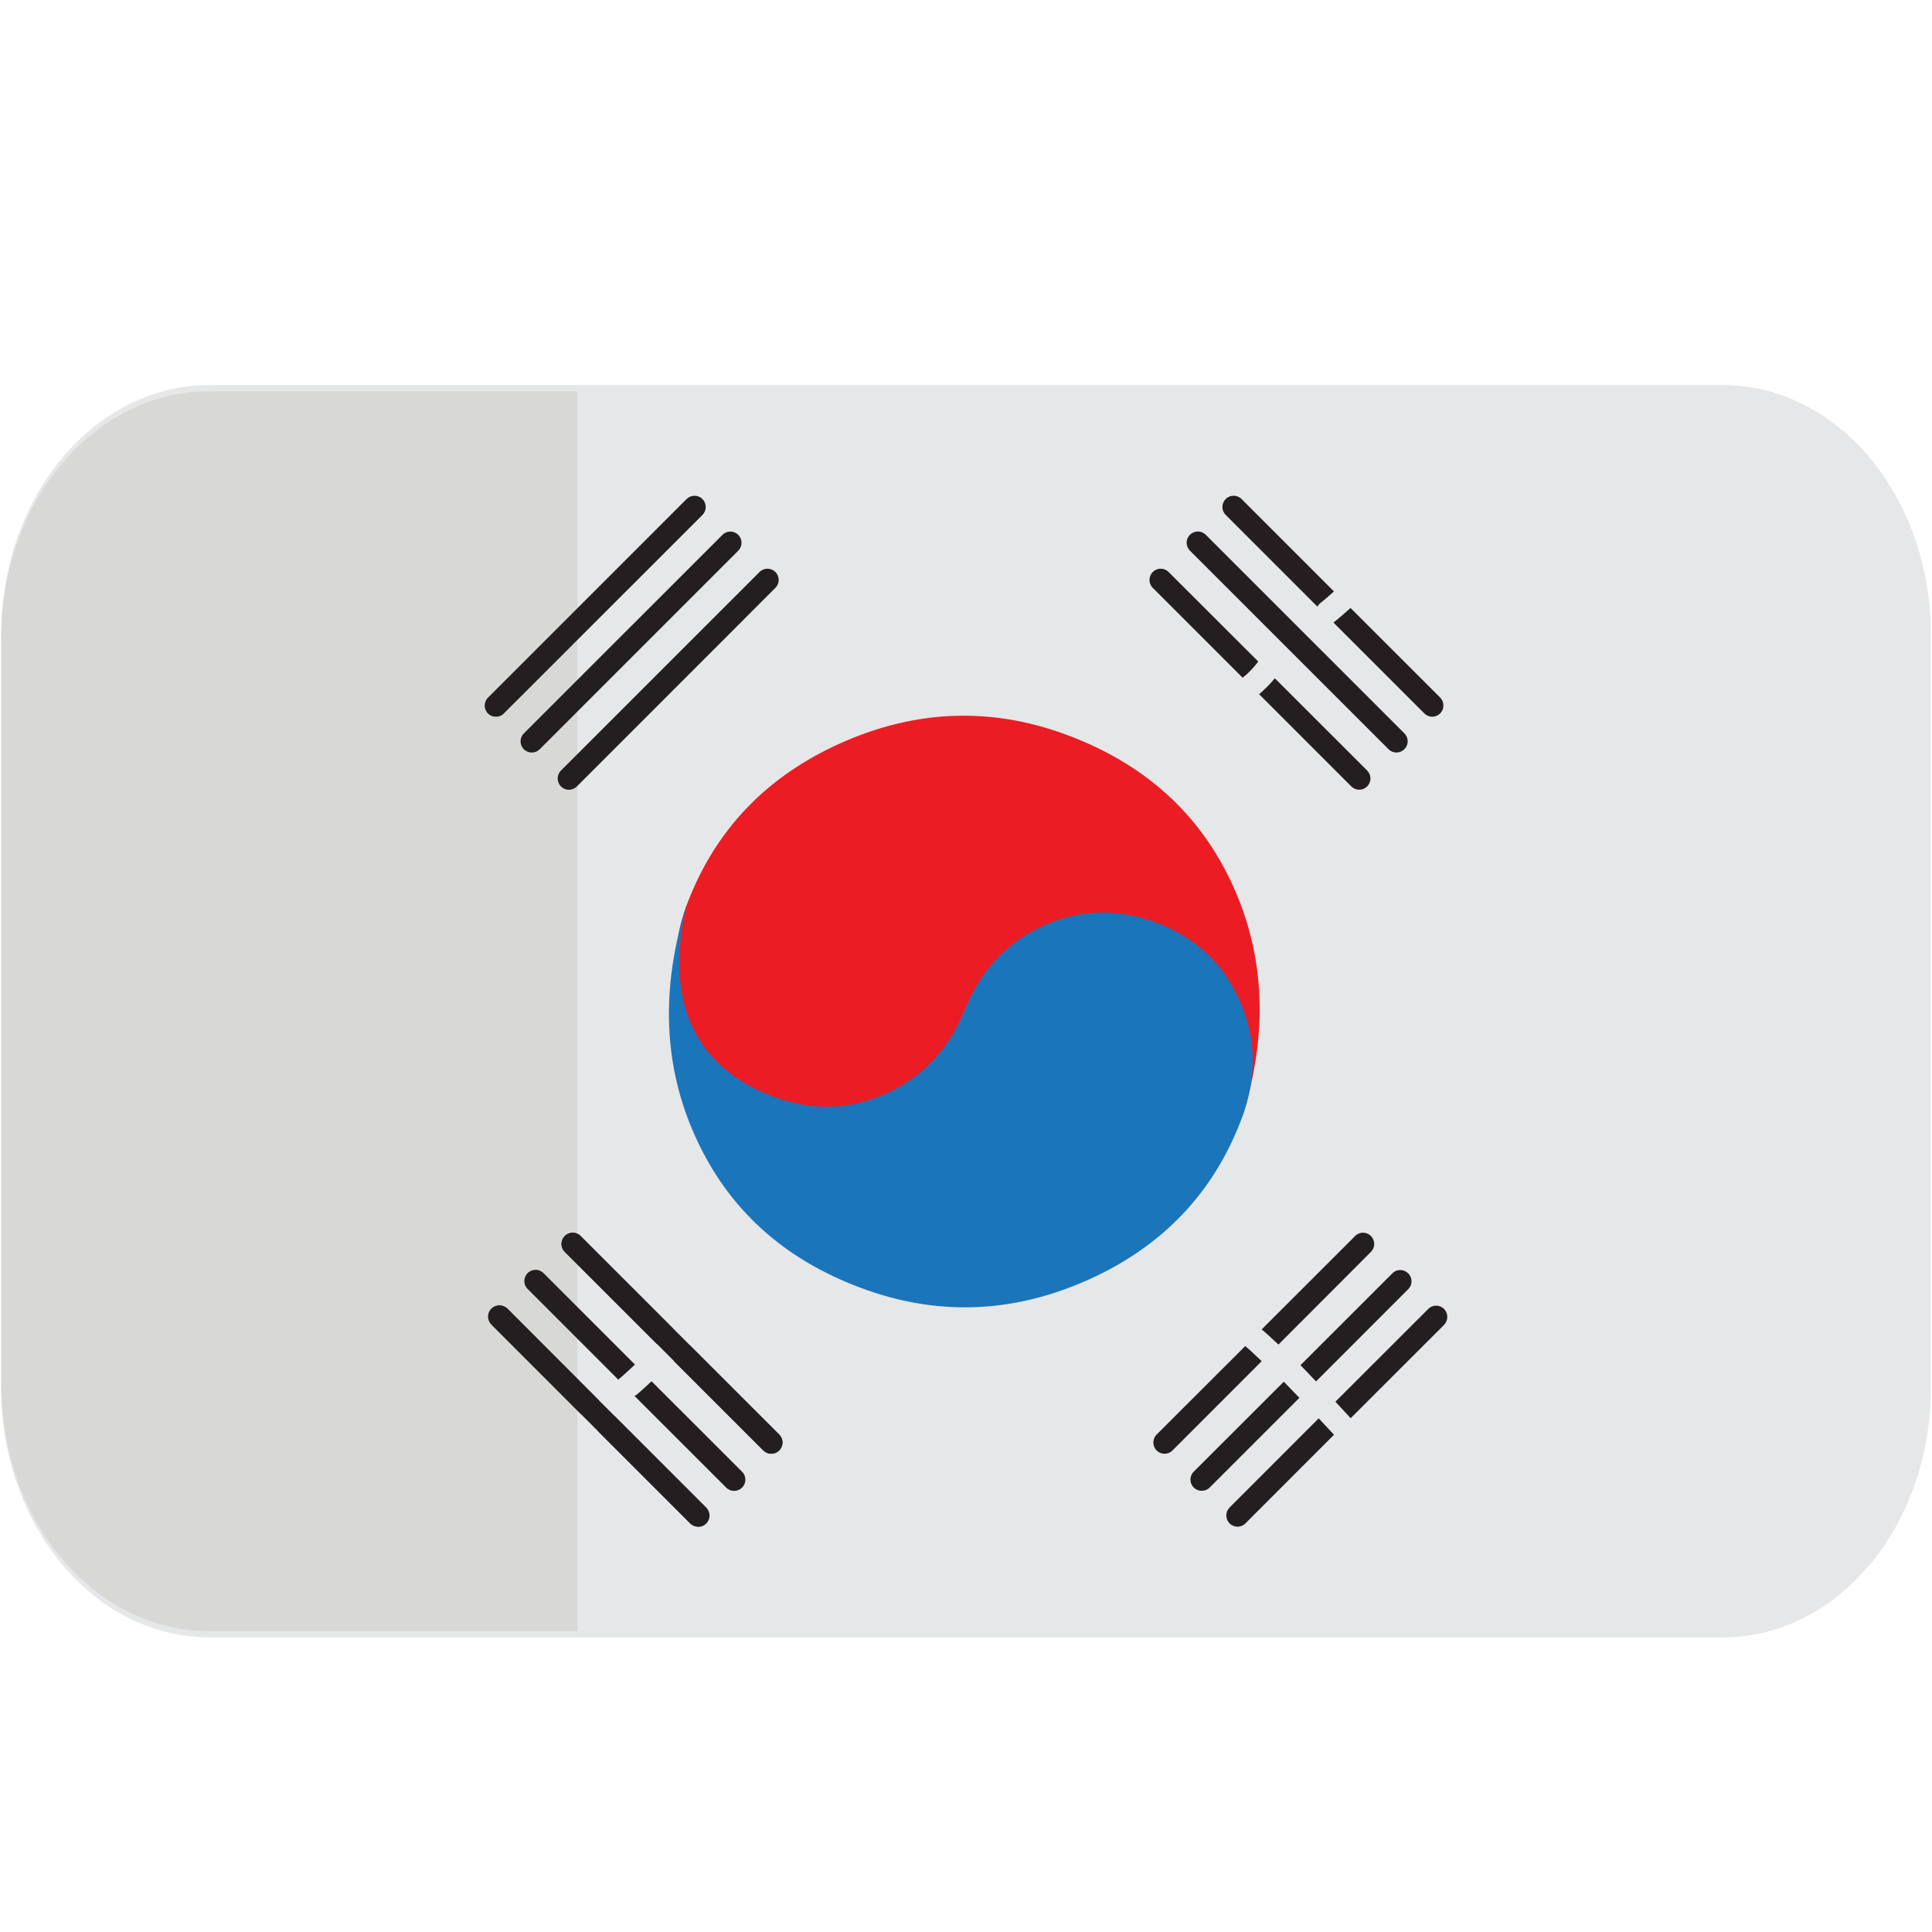
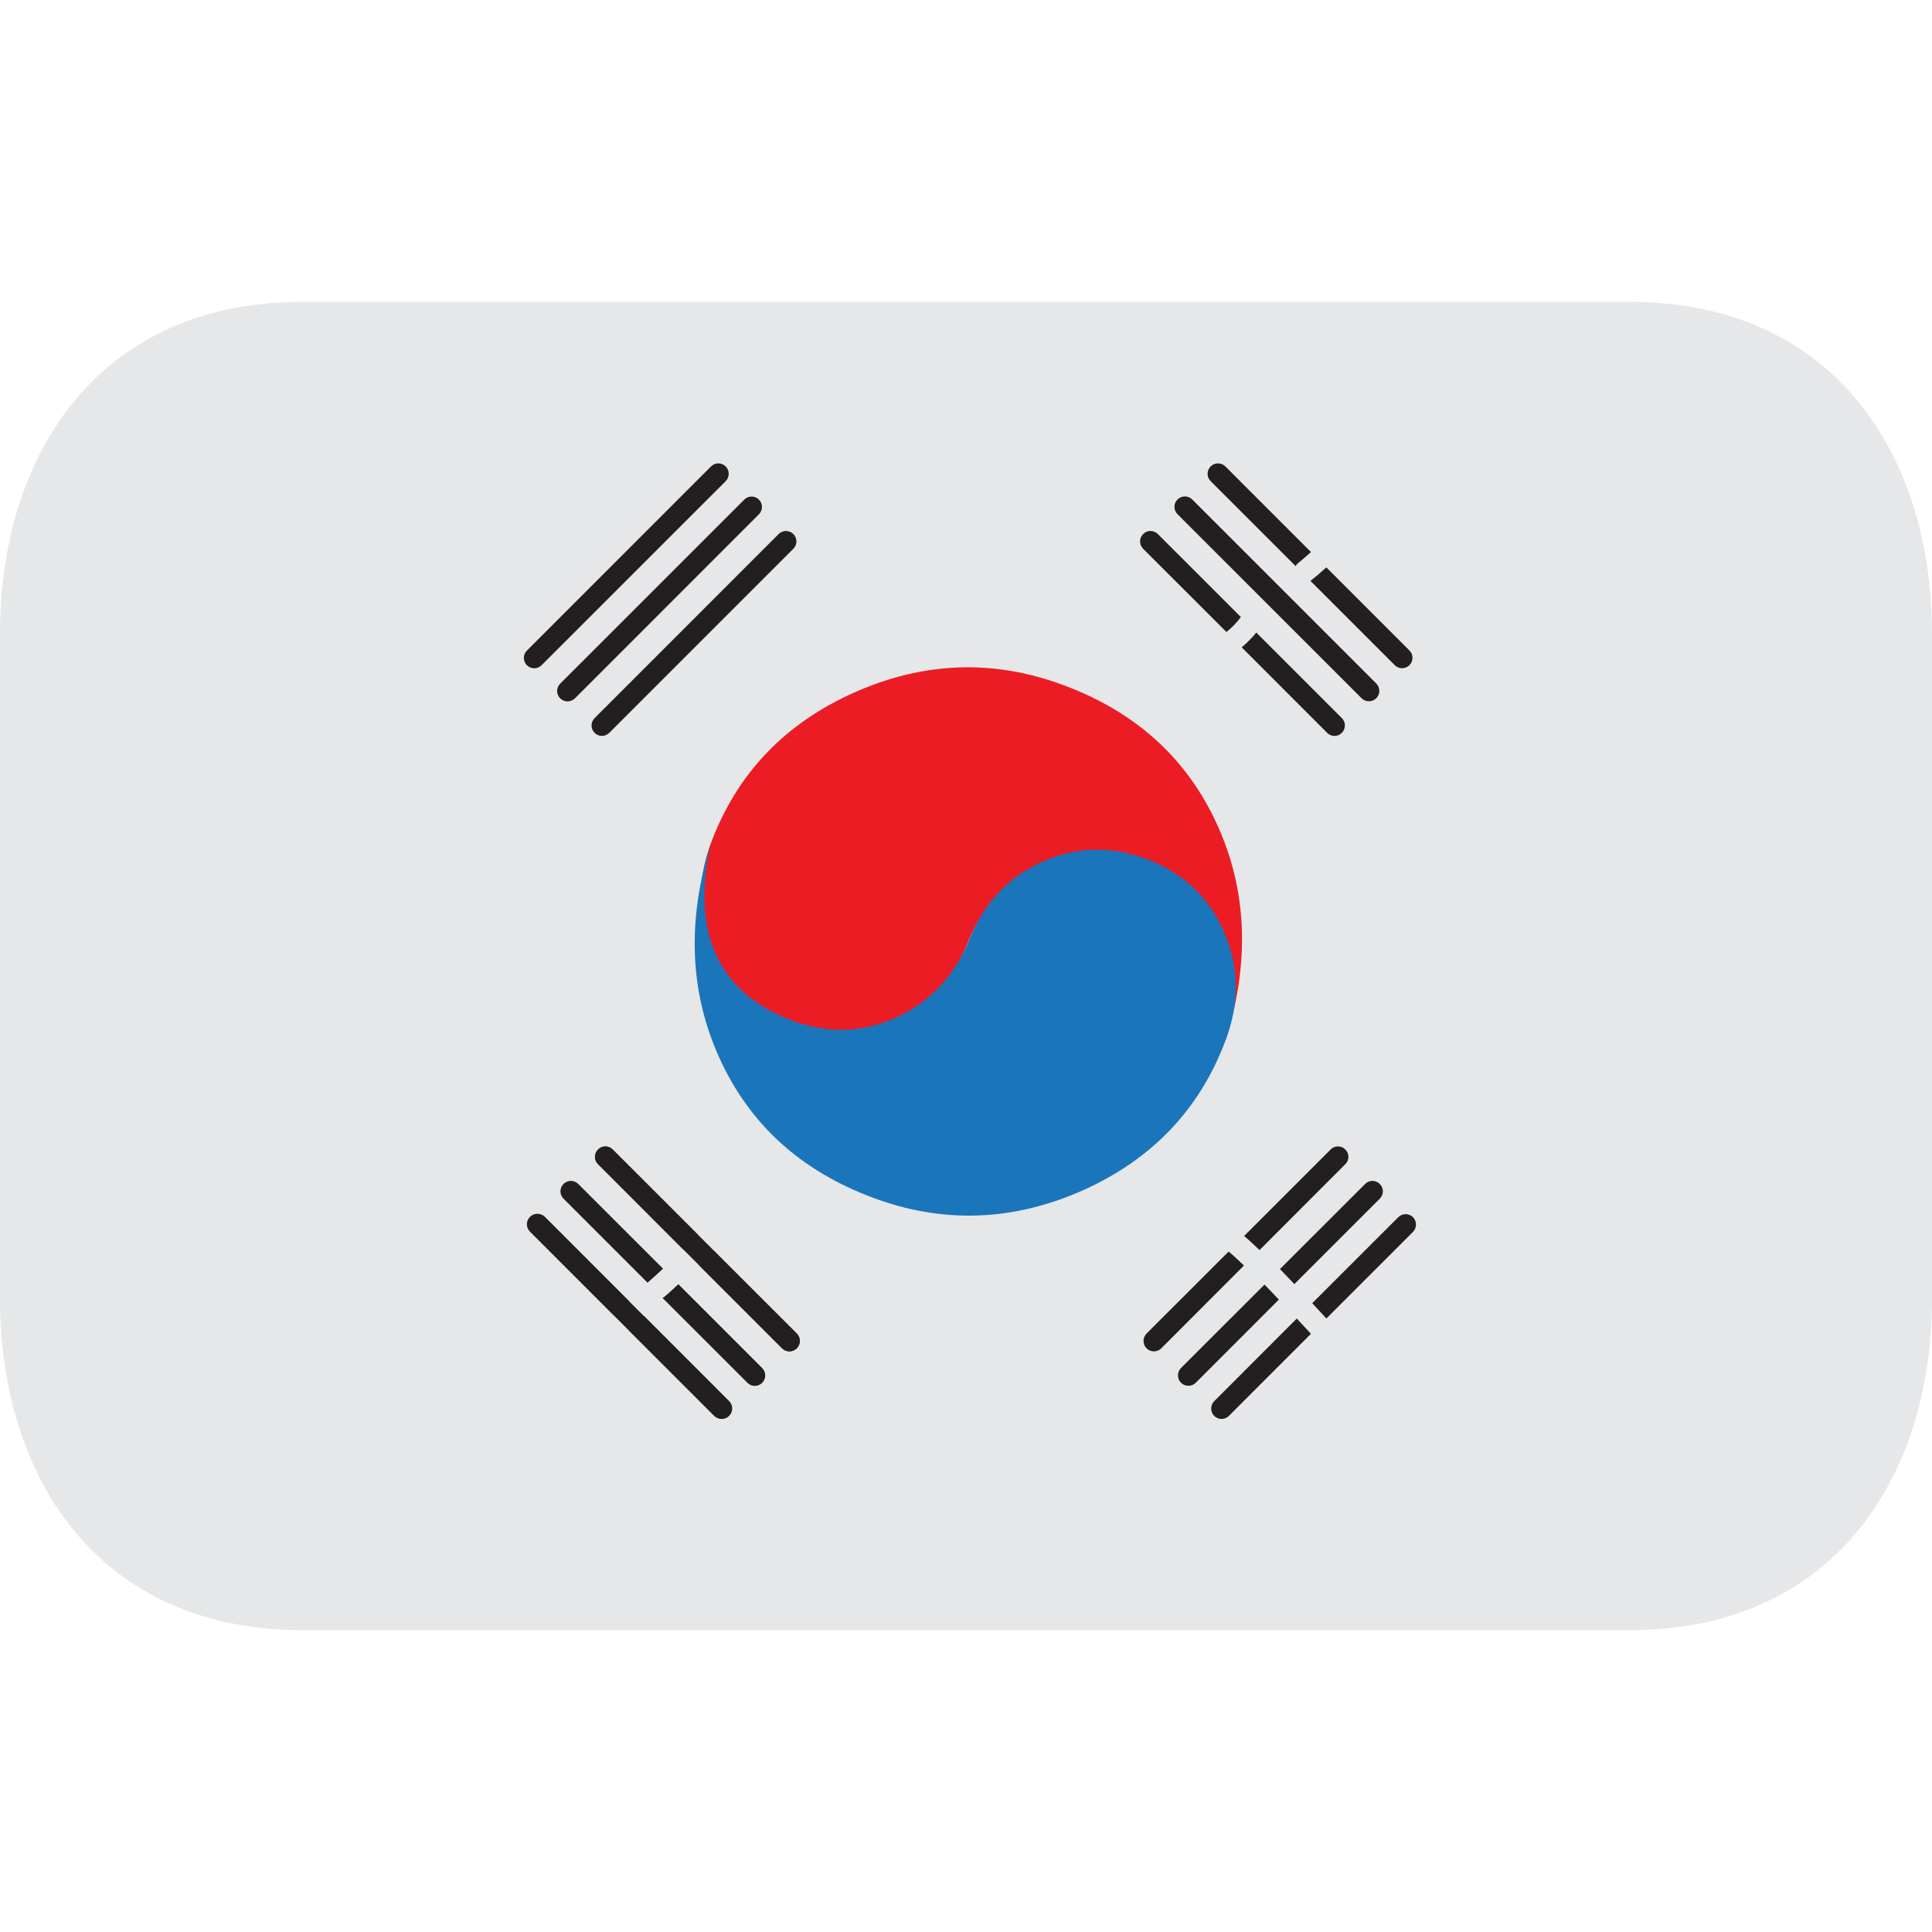
<svg xmlns="http://www.w3.org/2000/svg" viewBox="0 0 64 64" enable-background="new 0 0 64 64">
-   <path fill="#e6e7e8" d="m57.07 12.756h-50.14c-3.803 0-6.887 3.689-6.887 8.238v5.589 13.829 5.591c0 4.549 3.082 8.237 6.889 8.237h50.14c3.803 0 6.887-3.688 6.887-8.237v-5.591-13.829-5.589c0-4.549-3.083-8.238-6.893-8.238" />
-   <path fill="#d8d8d7" d="m6.93 12.962c-3.807 0-6.889 3.652-6.889 8.156v5.536.002 13.689.002 5.531c0 4.504 3.082 8.156 6.889 8.156h12.199v-13.686-.002-13.691-.002-13.691h-12.199" />
-   <path fill="#ec1c24" d="m34.585 30.769c1.188-.525 2.412-.551 3.668-.082 1.315.496 2.222 1.278 2.709 2.354.49 1.077.552 2.408.181 3.994.869-2.779.771-5.347-.306-7.703-1.069-2.353-2.892-4.01-5.465-4.976-2.509-.941-5.01-.855-7.497.25-2.49 1.107-4.199 2.9-5.127 5.373-.5 1.342-.482 2.637.063 3.88.545 1.246 1.465 2.108 2.764 2.597 1.256.469 2.479.446 3.672-.071 1.193-.517 2.061-1.396 2.6-2.648l.133-.314c.545-1.248 1.415-2.133 2.605-2.654" />
-   <path fill="#1b75bb" d="m29.3 36.25c-1.189.524-2.414.55-3.666.083-1.318-.495-2.223-1.279-2.713-2.355-.488-1.076-.547-2.407-.18-3.995-.867 2.778-.766 5.347.307 7.7 1.072 2.356 2.893 4.02 5.465 4.978 2.508.94 5.01.854 7.5-.25 2.485-1.104 4.196-2.896 5.123-5.37.504-1.346.483-2.641-.062-3.879-.547-1.245-1.47-2.11-2.769-2.598-1.254-.47-2.477-.445-3.67.07-1.19.518-2.06 1.4-2.601 2.648l-.133.313c-.541 1.245-1.412 2.133-2.601 2.655" />
-   <g fill="#231f20">
-     <path d="m23.271 16.531c.143.147.143.381 0 .526l-6.58 6.577c-.143.146-.379.146-.525.004l0 0c-.146-.147-.146-.383 0-.528l6.578-6.579c.149-.145.379-.145.527 0l0 0" />
-     <path d="m24.455 17.717c.145.145.145.381 0 .526l-6.576 6.577c-.146.146-.383.146-.525 0l0 0c-.146-.145-.146-.381 0-.525l6.578-6.577c.142-.146.381-.146.523 0l0 0" />
-     <path d="m25.686 18.948c.146.145.146.381 0 .526l-6.578 6.579c-.145.146-.379.146-.525 0l0 0c-.145-.147-.145-.381 0-.528l6.578-6.577c.146-.145.378-.145.525 0l0 0" />
-     <path d="m43.738 19.979c.154-.122.304-.255.451-.387l-3.061-3.061c-.146-.146-.381-.146-.525 0-.146.146-.146.381 0 .526l3.037 3.037c.025-.04.053-.08.098-.115" />
-     <path d="m47.71 23.11l-2.972-2.97c-.186.165-.37.33-.565.483l3.01 3.01c.145.146.379.146.524 0 .144-.146.144-.381 0-.525" />
-     <path d="m46.521 24.819c-.146.146-.381.146-.524 0l-6.578-6.577c-.146-.145-.146-.381 0-.526l0 0c.146-.146.381-.146.524 0l6.578 6.577c.148.147.148.382 0 .526l0 0" />
-     <path d="m41.18 22.437c.19-.149.354-.328.502-.522l-2.97-2.966c-.146-.147-.381-.147-.524 0-.146.145-.146.379 0 .526l2.979 2.979c0 0 .007-.009.013-.017" />
-     <path d="m45.29 25.526l-3.06-3.058c-.155.194-.334.369-.521.528l3.054 3.055c.146.146.379.146.526 0 .145-.148.145-.38 0-.525" />
-     <path d="m43.684 46.984l-2.953 2.955c-.144.146-.144.379 0 .525.147.146.385.146.526 0l2.933-2.936c-.169-.18-.336-.361-.506-.544" />
-     <path d="m47.835 43.36c-.146-.146-.381-.146-.526.004l-3.072 3.07c.17.184.34.363.506.545l3.096-3.093c.14-.147.14-.379-.004-.526" />
-     <path d="m42.527 45.771l-2.983 2.98c-.146.146-.146.382 0 .525.146.146.384.146.528 0l2.972-2.971c-.174-.176-.342-.36-.517-.534" />
-     <path d="m46.646 42.18c-.145-.146-.379-.146-.521 0l-3.045 3.043c.174.178.342.357.515.539l3.053-3.055c.148-.146.148-.381-.002-.527" />
-     <path d="m41.25 44.591l-2.935 2.931c-.145.146-.145.381 0 .526.146.146.383.146.525 0l2.955-2.957c-.179-.166-.354-.343-.545-.5" />
-     <path d="m42.35 44.54l3.063-3.069c.146-.146.146-.381 0-.527-.146-.146-.379-.146-.522 0l-3.097 3.095c.195.156.369.332.556.501" />
-     <path d="m20.26 47.02c-.154.123-.301.256-.453.387l3.063 3.063c.146.146.381.146.525 0 .146-.146.146-.381 0-.524l-3.035-3.036c-.026.035-.055.074-.1.11" />
-     <path d="m16.293 43.886l2.967 2.97c.189-.164.371-.328.568-.479l-3.01-3.02c-.145-.146-.377-.146-.523 0-.145.145-.145.38 0 .524" />
-     <path d="m24.582 48.753l-2.998-2.997c-.166.15-.328.309-.5.45-.021.021-.045.026-.064.038l3.037 3.035c.143.146.379.146.525 0 .147-.144.147-.381 0-.526" />
-     <path d="m20.514 45.675c.178-.151.346-.312.52-.472l-3.03-3.03c-.145-.146-.379-.146-.525 0-.146.146-.146.382 0 .526l3.01 3.01c.008-.014.001-.023.026-.036" />
-     <path d="m18.709 40.945c.146-.147.381-.147.525 0l6.578 6.576c.146.146.146.381 0 .524l0 0c-.146.146-.381.146-.525 0l-6.578-6.578c-.146-.141-.146-.377 0-.522l0 0" />
-     <path d="m16.277 43.35c.143-.145.379-.145.527 0l6.574 6.578c.146.146.146.381 0 .525l0 0c-.143.146-.379.146-.525 0l-6.576-6.577c-.148-.144-.148-.38 0-.526l0 0" />
-     <path d="m22.818 44.561c-.191.148-.354.325-.5.521l2.967 2.967c.146.146.381.146.527 0 .145-.146.145-.379 0-.525l-2.98-2.979c-.006.003-.008.007-.014.016" />
-     <path d="m18.709 41.471l3.057 3.057c.158-.191.332-.368.523-.525l-3.055-3.057c-.146-.146-.381-.146-.525 0-.146.146-.146.38 0 .525" />
-   </g>
+   <switch>
+     <g>
+       <path fill="#e6e7e8" d="m64 43c0 6.075-3.373 11-10 11h-44c-6.627 0-10-4.925-10-11v-22c0-6.075 3.373-11 10-11h44c6.627 0 10 4.925 10 11v22" />
+       <g>
+         <path fill="#ec1c24" d="m34.525 28.646c1.103-.485 2.235-.509 3.399-.074 1.221.459 2.059 1.185 2.512 2.182.455.999.509 2.233.165 3.704.807-2.577.714-4.958-.281-7.141-.992-2.18-2.68-3.72-5.065-4.611-2.325-.874-4.642-.793-6.949.231-2.308 1.026-3.891 2.688-4.751 4.979-.464 1.245-.448 2.444.058 3.597.504 1.154 1.358 1.955 2.561 2.406 1.165.435 2.298.412 3.404-.065 1.107-.48 1.909-1.296 2.409-2.457l.123-.291c.507-1.155 1.313-1.976 2.415-2.46" />
+         <path fill="#1b75bb" d="m29.631 33.729c-1.104.486-2.237.51-3.397.076-1.222-.458-2.061-1.186-2.514-2.184-.453-.997-.508-2.231-.167-3.701-.805 2.575-.71 4.955.283 7.137.994 2.184 2.681 3.72 5.064 4.613 2.326.871 4.643.791 6.952-.23 2.305-1.027 3.89-2.687 4.747-4.979.468-1.245.452-2.445-.054-3.596-.506-1.154-1.36-1.956-2.565-2.407-1.161-.436-2.294-.413-3.4.065-1.106.479-1.909 1.298-2.409 2.455l-.124.292c-.506 1.152-1.314 1.974-2.416 2.459" />
+         <path fill="#231f20" d="m24.04 15.451c.133.136.133.353 0 .488l-6.098 6.096c-.133.137-.352.137-.487.004-.135-.137-.135-.355 0-.489l6.097-6.098c.137-.136.351-.136.488-.001" />
+         <path fill="#231f20" d="m25.14 16.55c.135.135.135.353 0 .487l-6.094 6.097c-.138.134-.355.134-.488 0-.137-.135-.137-.354 0-.488l6.097-6.096c.131-.134.352-.134.485 0" />
+         <path fill="#231f20" d="m26.28 17.691c.137.135.137.353 0 .488l-6.098 6.098c-.133.135-.351.135-.485 0-.135-.137-.135-.353 0-.489l6.096-6.097c.136-.135.352-.135.487 0" />
+         <path fill="#231f20" d="m43.01 18.646c.144-.113.28-.236.418-.358l-2.836-2.837c-.135-.135-.354-.135-.488 0s-.135.353 0 .488l2.815 2.814c.022-.038.049-.074.091-.107" />
+         <path fill="#231f20" d="m46.69 21.549l-2.753-2.754c-.171.153-.345.306-.526.448l2.791 2.791c.133.135.352.135.488 0 .135-.134.135-.352 0-.485" />
+         <path fill="#231f20" d="m45.591 23.13c-.136.134-.353.134-.487 0l-6.098-6.097c-.135-.135-.135-.353 0-.487.137-.135.354-.135.488 0l6.097 6.096c.135.135.135.354 0 .488" />
+         <path fill="#231f20" d="m40.641 20.924c.178-.138.327-.304.465-.483l-2.751-2.75c-.135-.136-.353-.136-.487 0-.135.135-.135.352 0 .488l2.763 2.761c-.001-.001.004-.008.01-.016" />
+         <path fill="#231f20" d="m44.45 23.788l-2.834-2.834c-.146.18-.309.343-.483.49l2.83 2.832c.135.137.351.137.487 0 .135-.138.135-.354 0-.488" />
+         <path fill="#231f20" d="m42.958 43.678l-2.736 2.738c-.134.135-.134.352 0 .487.136.135.354.135.487 0l2.717-2.719c-.155-.17-.31-.338-.468-.506" />
+         <path fill="#231f20" d="m46.807 40.32c-.137-.133-.354-.133-.489.003l-2.849 2.847c.157.171.313.338.469.506l2.869-2.867c.132-.136.132-.352 0-.489" />
+         <path fill="#231f20" d="m41.889 42.553l-2.767 2.764c-.133.135-.133.354 0 .488.135.135.355.135.49 0l2.752-2.754c-.16-.168-.315-.336-.475-.498" />
+         <path fill="#231f20" d="m45.706 39.22c-.133-.135-.352-.135-.484 0l-2.822 2.82c.162.164.316.331.477.498l2.83-2.831c.136-.135.136-.353-.001-.487" />
+         <path fill="#231f20" d="m40.7 41.459l-2.72 2.717c-.132.135-.132.354 0 .488.135.135.356.135.49 0l2.738-2.742c-.168-.154-.33-.318-.508-.463" />
+         <path fill="#231f20" d="m41.724 41.41l2.841-2.845c.138-.136.138-.352 0-.488-.132-.135-.351-.135-.485 0l-2.867 2.867c.179.149.341.31.511.466" />
+         <path fill="#231f20" d="m21.248 43.708c-.144.112-.279.236-.419.358l2.838 2.837c.135.135.354.135.486 0 .136-.135.136-.353 0-.487l-2.813-2.816c-.025.039-.051.076-.092.108" />
+         <path fill="#231f20" d="m17.571 40.805l2.752 2.754c.172-.152.343-.306.525-.447l-2.791-2.792c-.135-.134-.351-.134-.486 0-.134.134-.134.353 0 .485" />
+         <path fill="#231f20" d="m25.25 45.32l-2.779-2.779c-.153.141-.304.286-.464.418-.021.018-.042.025-.061.036l2.815 2.813c.132.135.351.135.488 0 .134-.134.134-.353.001-.488" />
+         <path fill="#231f20" d="m21.481 42.463c.166-.141.322-.289.482-.437l-2.808-2.806c-.135-.135-.351-.135-.488 0-.135.135-.135.353 0 .487l2.788 2.788c.012-.011.015-.02.026-.032" />
+         <path fill="#231f20" d="m19.812 38.08c.135-.137.353-.137.486 0l6.098 6.096c.134.137.134.354 0 .488-.137.136-.354.136-.488 0l-6.096-6.098c-.137-.134-.137-.351 0-.486" />
+         <path fill="#231f20" d="m17.556 40.31c.134-.135.352-.135.488 0l6.095 6.096c.136.137.136.354 0 .488-.134.135-.351.135-.488 0l-6.095-6.096c-.136-.135-.136-.354 0-.488" />
+         <path fill="#231f20" d="m23.62 41.43c-.178.139-.327.302-.465.484l2.75 2.75c.135.136.354.136.488 0 .135-.135.135-.352 0-.488l-2.763-2.761c-.002.004-.005.007-.01.015" />
+         <path fill="#231f20" d="m19.812 38.566l2.831 2.834c.147-.18.308-.342.485-.49l-2.83-2.83c-.135-.137-.354-.137-.486 0-.137.136-.137.352 0 .486" />
+       </g>
+     </g>
+   </switch>
</svg>
